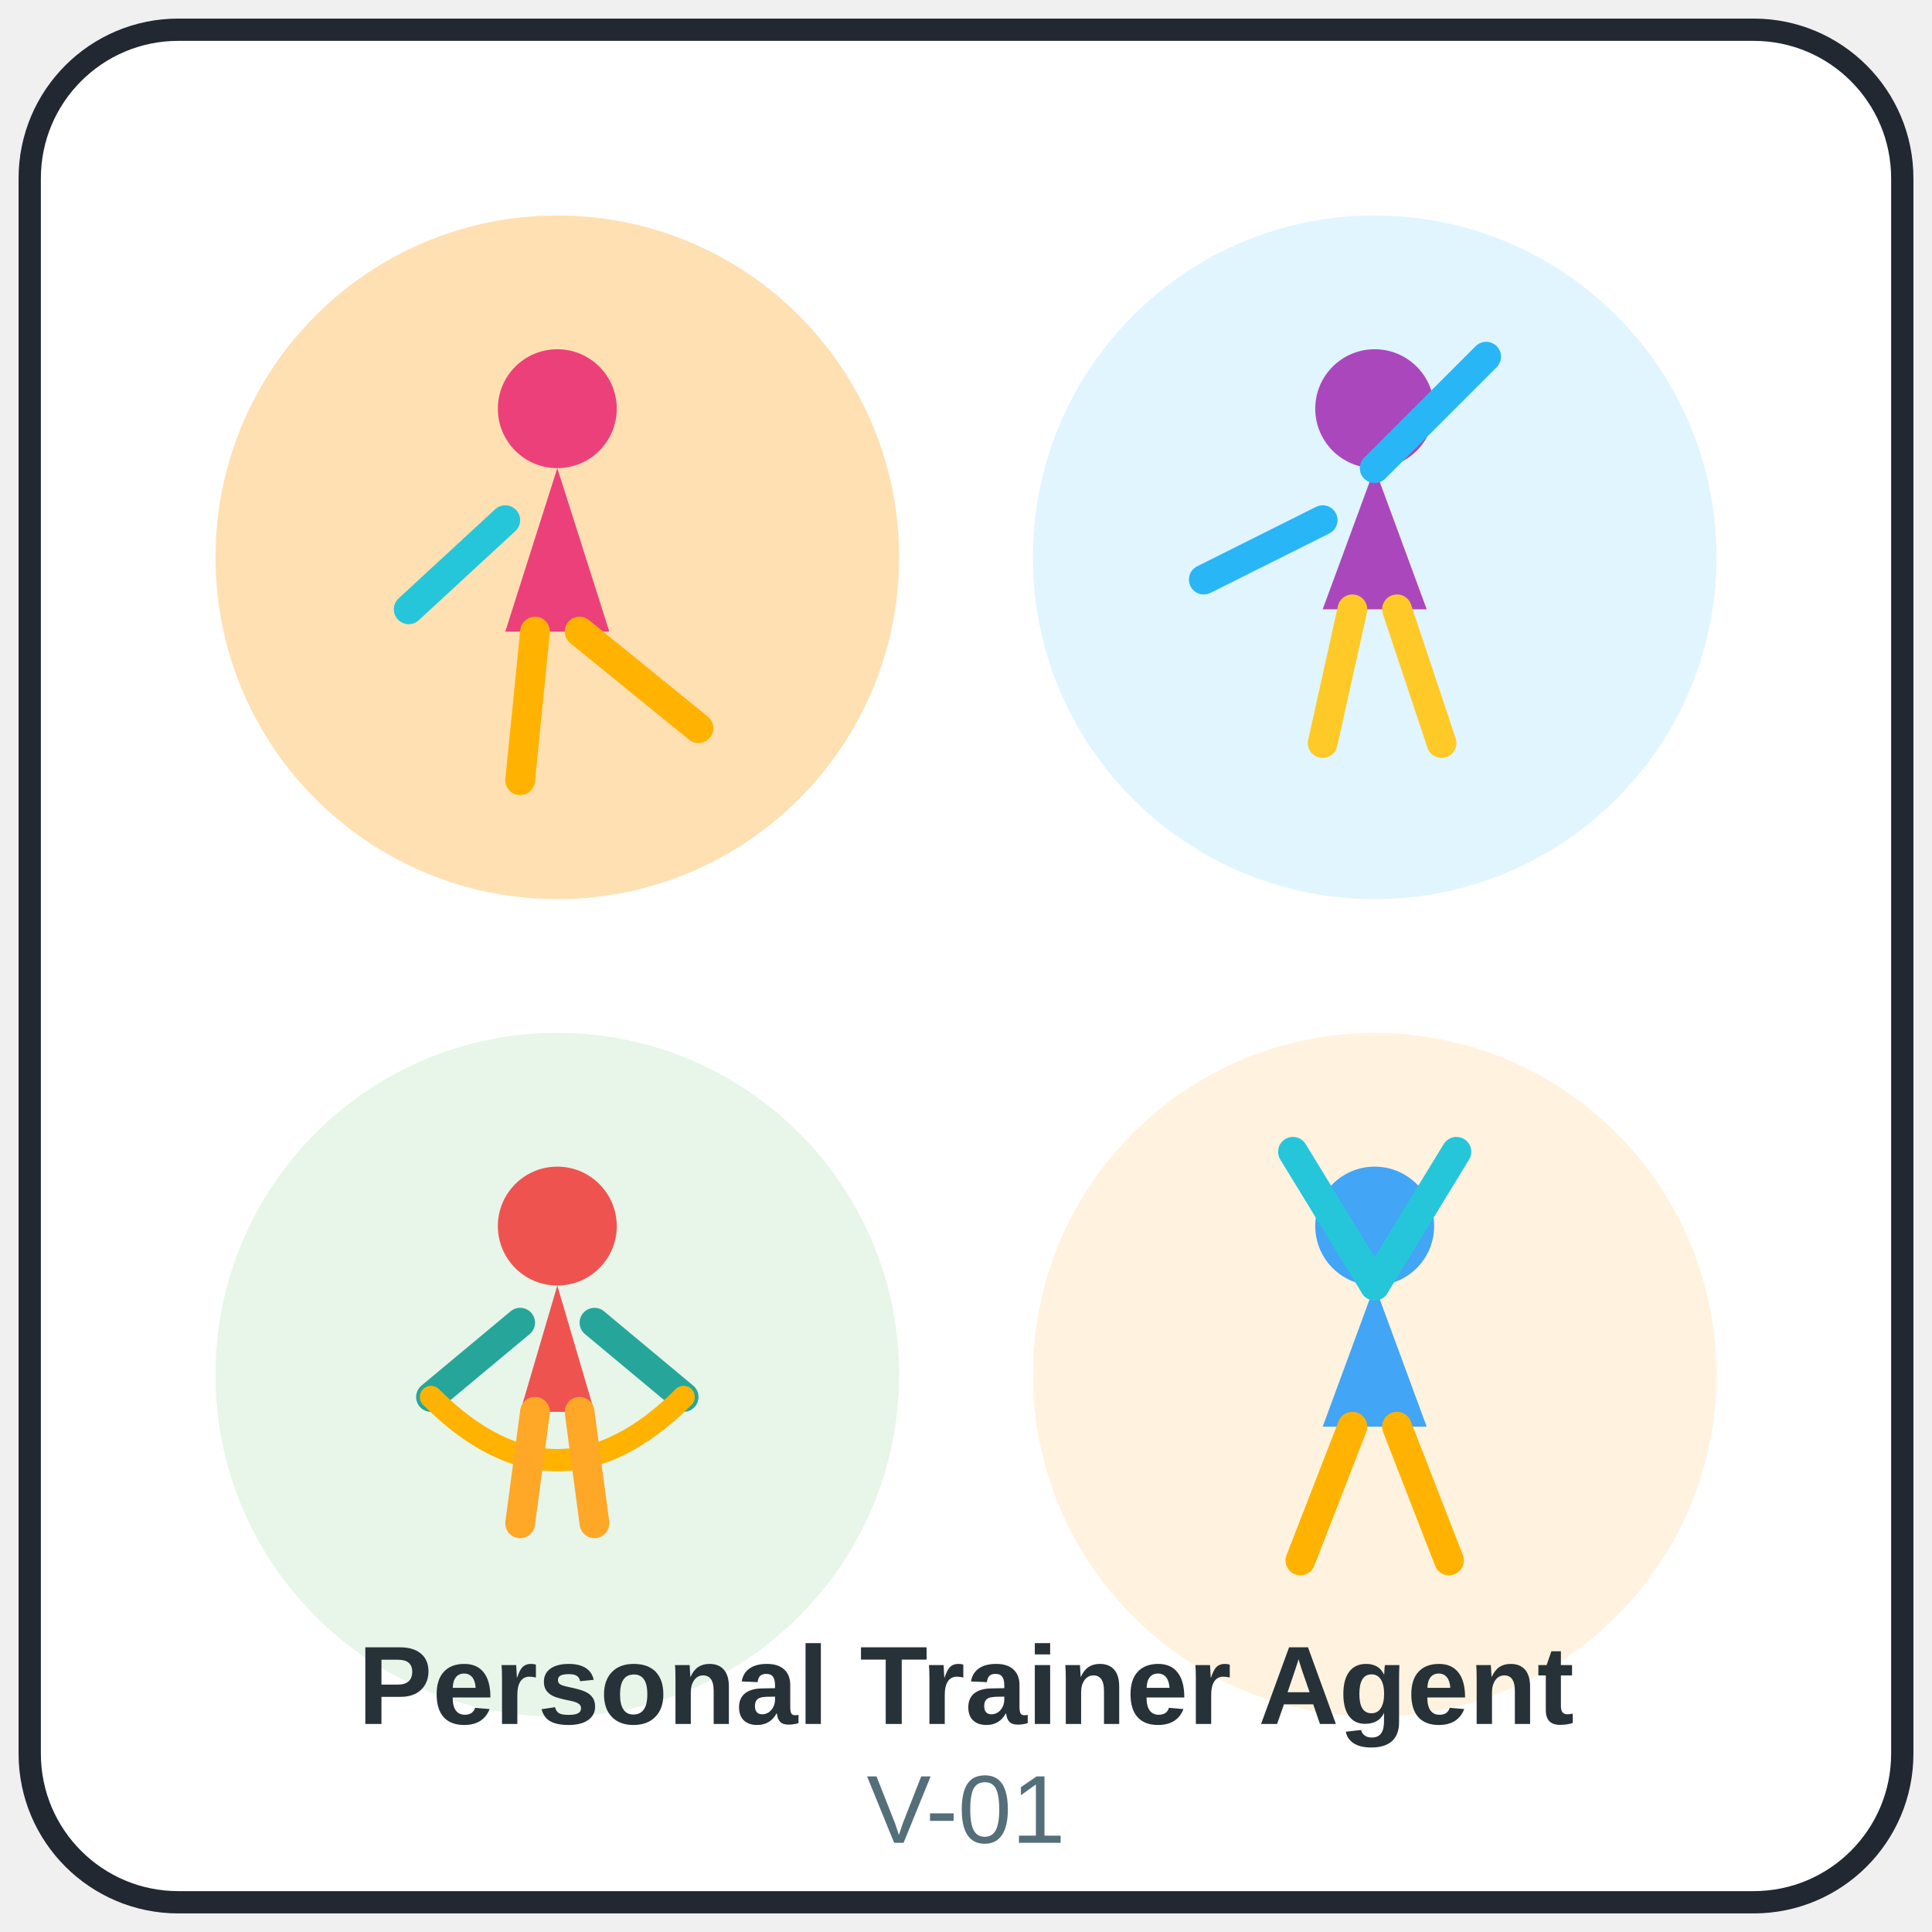
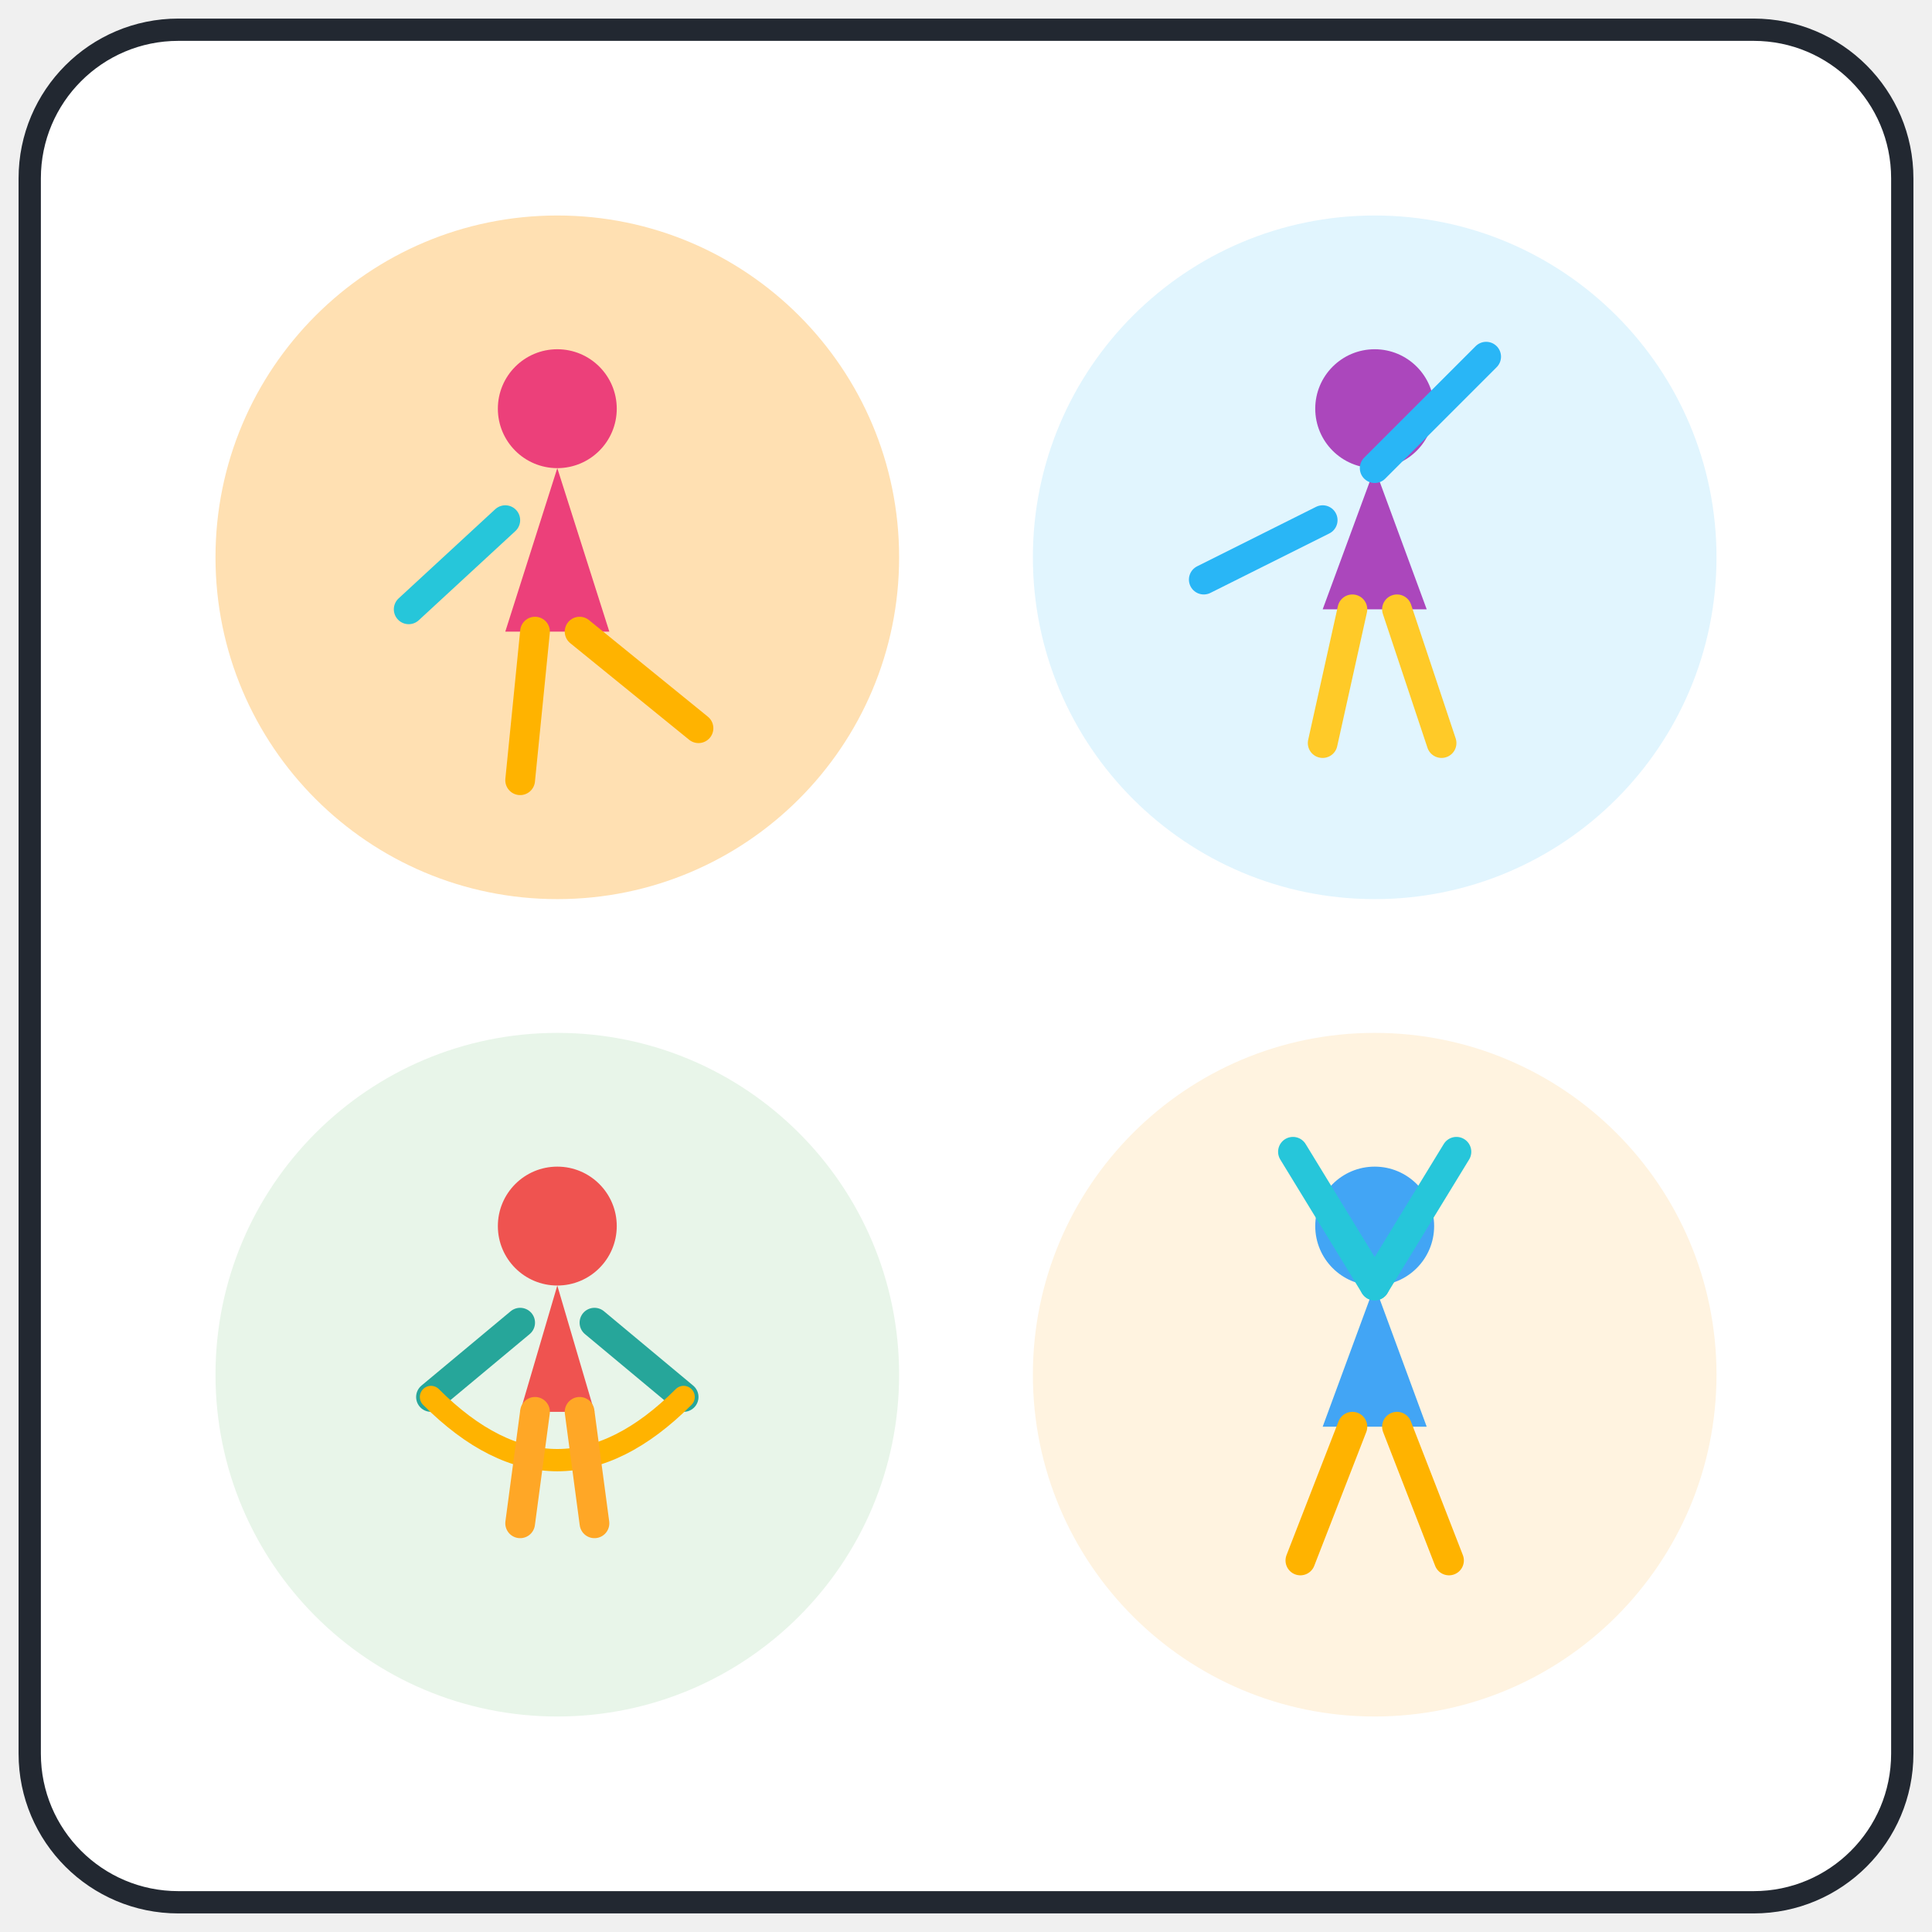
<svg xmlns="http://www.w3.org/2000/svg" width="260" height="260" viewBox="0 0 260 260">
  <rect x="4" y="4" width="252" height="252" rx="20" fill="#ffffff" stroke="#222831" stroke-width="3" />
  <circle cx="75" cy="75" r="46" fill="#ffe0b2" />
  <circle cx="185" cy="75" r="46" fill="#e1f5fe" />
  <circle cx="75" cy="185" r="46" fill="#e8f5e9" />
  <circle cx="185" cy="185" r="46" fill="#fff3e0" />
  <circle cx="75" cy="55" r="8" fill="#ec407a" />
  <path d="M75 63 L68 85 L82 85 Z" fill="#ec407a" />
  <path d="M68 70 L55 82" stroke="#26c6da" stroke-width="4" stroke-linecap="round" />
  <path d="M72 85 L70 105" stroke="#ffb300" stroke-width="4" stroke-linecap="round" />
  <path d="M78 85 L94 98" stroke="#ffb300" stroke-width="4" stroke-linecap="round" />
  <circle cx="185" cy="55" r="8" fill="#ab47bc" />
  <path d="M185 63 L178 82 L192 82 Z" fill="#ab47bc" />
  <path d="M185 63 L200 48" stroke="#29b6f6" stroke-width="4" stroke-linecap="round" />
  <path d="M178 70 L162 78" stroke="#29b6f6" stroke-width="4" stroke-linecap="round" />
  <path d="M182 82 L178 100" stroke="#ffca28" stroke-width="4" stroke-linecap="round" />
  <path d="M188 82 L194 100" stroke="#ffca28" stroke-width="4" stroke-linecap="round" />
  <circle cx="75" cy="165" r="8" fill="#ef5350" />
  <path d="M75 173 L70 190 L80 190 Z" fill="#ef5350" />
  <path d="M70 178 L58 188" stroke="#26a69a" stroke-width="4" stroke-linecap="round" />
  <path d="M80 178 L92 188" stroke="#26a69a" stroke-width="4" stroke-linecap="round" />
  <path d="M58 188 Q75 205 92 188" fill="none" stroke="#ffb300" stroke-width="3" stroke-linecap="round" />
  <path d="M72 190 L70 205" stroke="#ffa726" stroke-width="4" stroke-linecap="round" />
  <path d="M78 190 L80 205" stroke="#ffa726" stroke-width="4" stroke-linecap="round" />
  <circle cx="185" cy="165" r="8" fill="#42a5f5" />
  <path d="M185 173 L178 192 L192 192 Z" fill="#42a5f5" />
  <path d="M185 173 L174 155" stroke="#26c6da" stroke-width="4" stroke-linecap="round" />
  <path d="M185 173 L196 155" stroke="#26c6da" stroke-width="4" stroke-linecap="round" />
  <path d="M182 192 L175 210" stroke="#ffb300" stroke-width="4" stroke-linecap="round" />
  <path d="M188 192 L195 210" stroke="#ffb300" stroke-width="4" stroke-linecap="round" />
-   <text x="130" y="232" text-anchor="middle" font-family="Arial, sans-serif" font-size="15" fill="#263238" font-weight="bold">
-     Personal Trainer Agent
-   </text>
-   <text x="130" y="248" text-anchor="middle" font-family="Arial, sans-serif" font-size="13" fill="#546e7a">
-     V-01
-   </text>
</svg>
